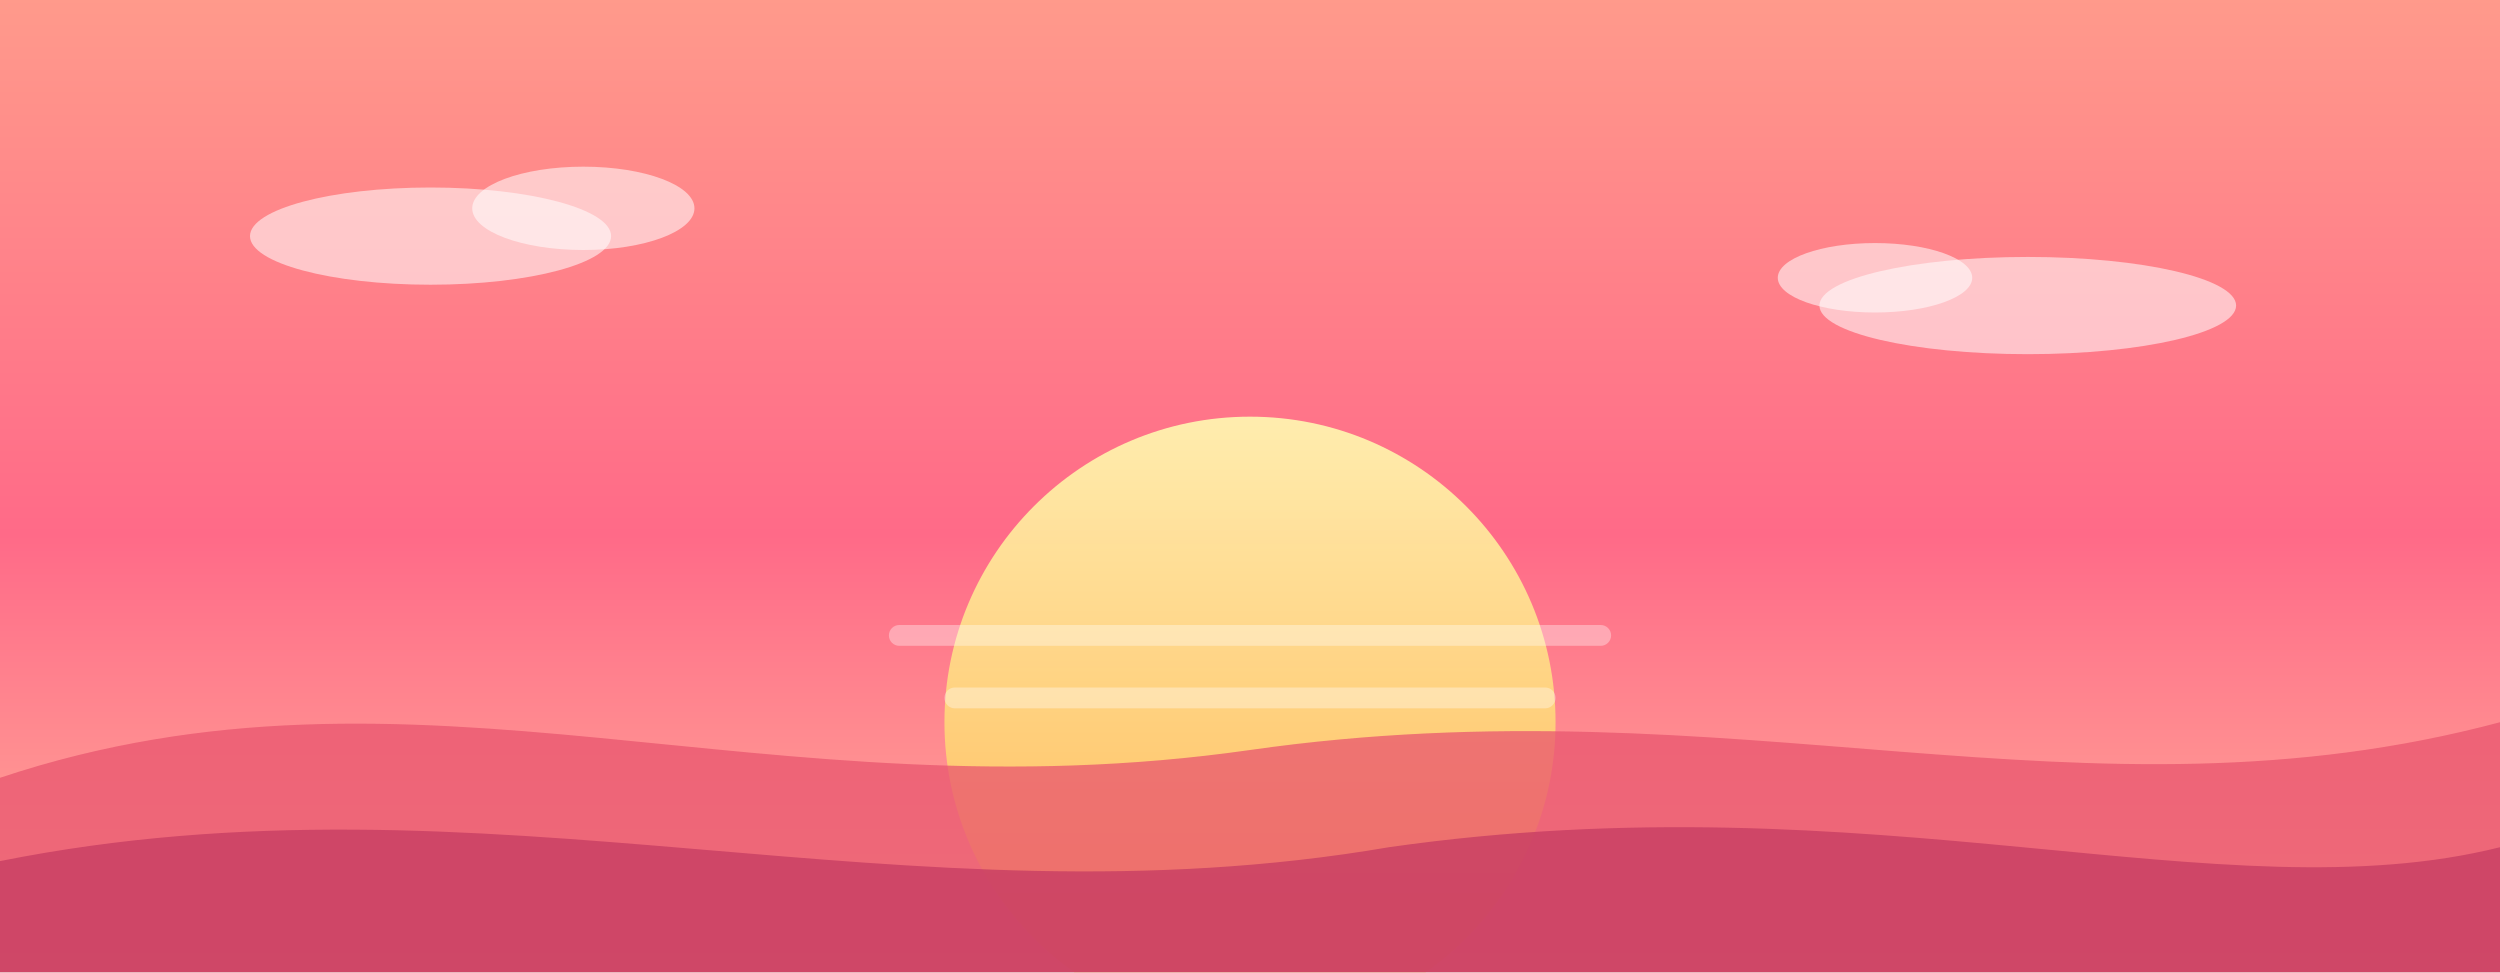
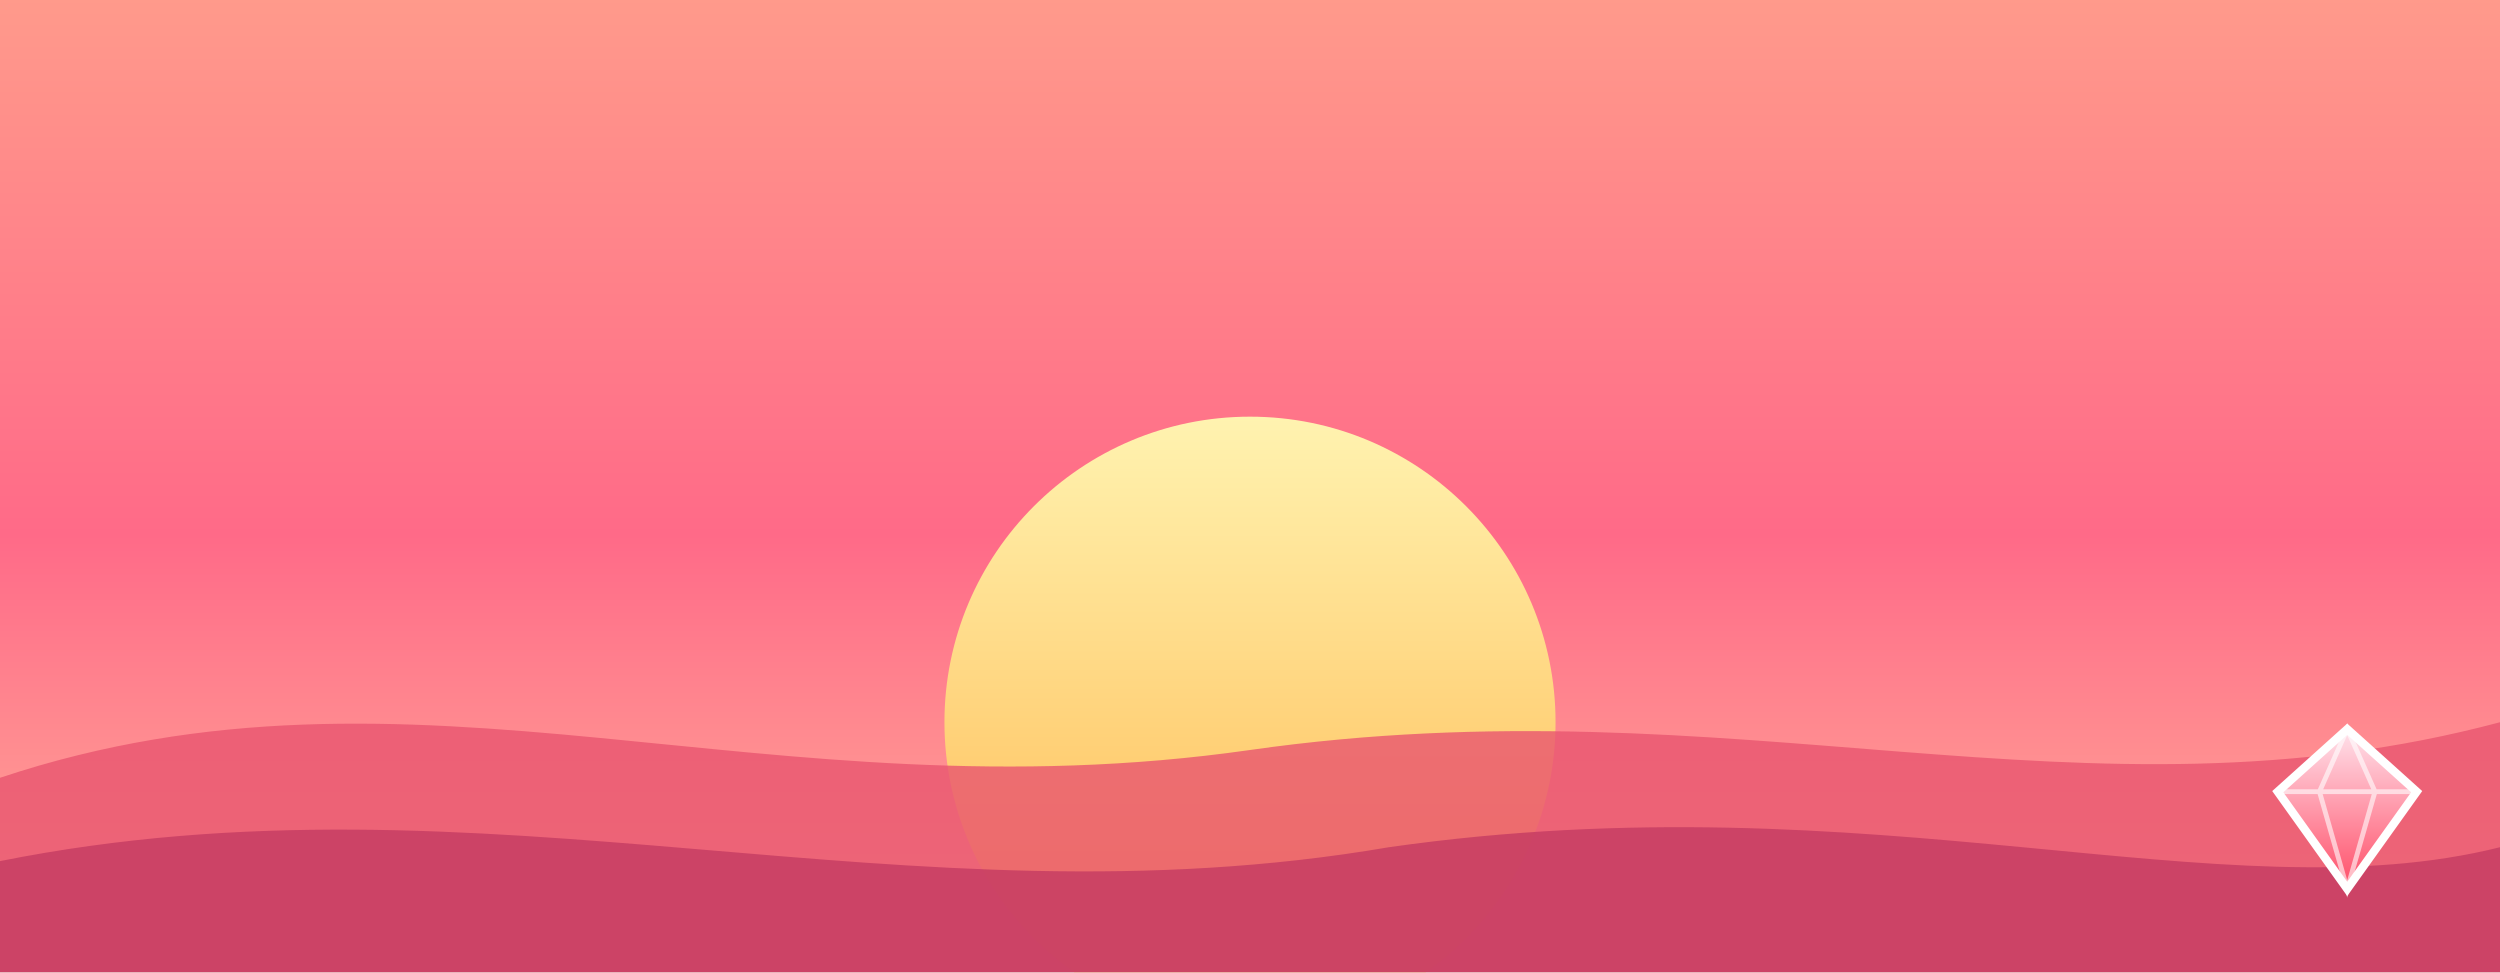
<svg xmlns="http://www.w3.org/2000/svg" viewBox="0 0 360 140" width="360" height="140" preserveAspectRatio="xMidYMid slice">
  <defs>
-     <linearGradient id="sunsetGlowSky" x1="0" y1="0" x2="0" y2="1">
+     <linearGradient id="pmSunsetSky" x1="0" y1="0" x2="0" y2="1">
      <stop offset="0" stop-color="#FF9A8B" />
      <stop offset="0.55" stop-color="#FF6A88" />
      <stop offset="1" stop-color="#FFB199" />
    </linearGradient>
-     <linearGradient id="sunsetGlowSun" x1="0" y1="0" x2="0" y2="1">
+     <linearGradient id="pmSunsetSun" x1="0" y1="0" x2="0" y2="1">
      <stop offset="0" stop-color="#FFF3B0" />
      <stop offset="1" stop-color="#FFB347" />
    </linearGradient>
+     <linearGradient id="pmSunsetMark" x1="0" y1="0" x2="0" y2="1">
+       <stop offset="0" stop-color="#FFE3EC" />
+       <stop offset="1" stop-color="#FF4D67" />
+     </linearGradient>
  </defs>
-   <rect width="360" height="140" fill="url(#sunsetGlowSky)" />
-   <circle cx="180" cy="104" r="44" fill="url(#sunsetGlowSun)" fill-opacity="0.95" />
-   <g fill="#FFFFFF" fill-opacity="0.35">
-     <rect x="128" y="90" width="104" height="3" rx="1.5" />
-     <rect x="136" y="99" width="88" height="3" rx="1.5" />
-   </g>
-   <path d="M0 112 C60 92 110 118 180 108 C250 98 300 120 360 104 L360 140 L0 140 Z" fill="#E8556F" fill-opacity="0.75" />
-   <path d="M0 124 C70 110 130 134 200 122 C270 112 320 132 360 122 L360 140 L0 140 Z" fill="#C73E63" fill-opacity="0.8" />
-   <g fill="#FFFFFF" fill-opacity="0.55">
-     <ellipse cx="62" cy="34" rx="26" ry="7" />
-     <ellipse cx="84" cy="30" rx="16" ry="6" />
-     <ellipse cx="292" cy="44" rx="30" ry="7" />
-     <ellipse cx="270" cy="40" rx="14" ry="5" />
+   <rect width="360" height="140" fill="url(#pmSunsetSky)" />
+   <circle cx="180" cy="104" r="44" fill="url(#pmSunsetSun)" />
+   <path d="M0 112 C60 92 110 118 180 108 C250 98 300 120 360 104 L360 140 L0 140 Z" fill="#E8556F" fill-opacity="0.8" />
+   <path d="M0 124 C70 110 130 134 200 122 C270 112 320 132 360 122 L360 140 L0 140 Z" fill="#C73E63" fill-opacity="0.85" />
+   <g transform="translate(338 116)">
+     <path d="M0 -11 L10 -2 L0 12 L-10 -2 Z" fill="url(#pmSunsetMark)" stroke="#FFFFFF" stroke-width="1.2" />
+     <path d="M-10 -2 H10 M0 -11 L-4 -2 L0 12 L4 -2 Z" fill="none" stroke="#FFFFFF" stroke-opacity="0.6" stroke-width="0.7" />
  </g>
</svg>
